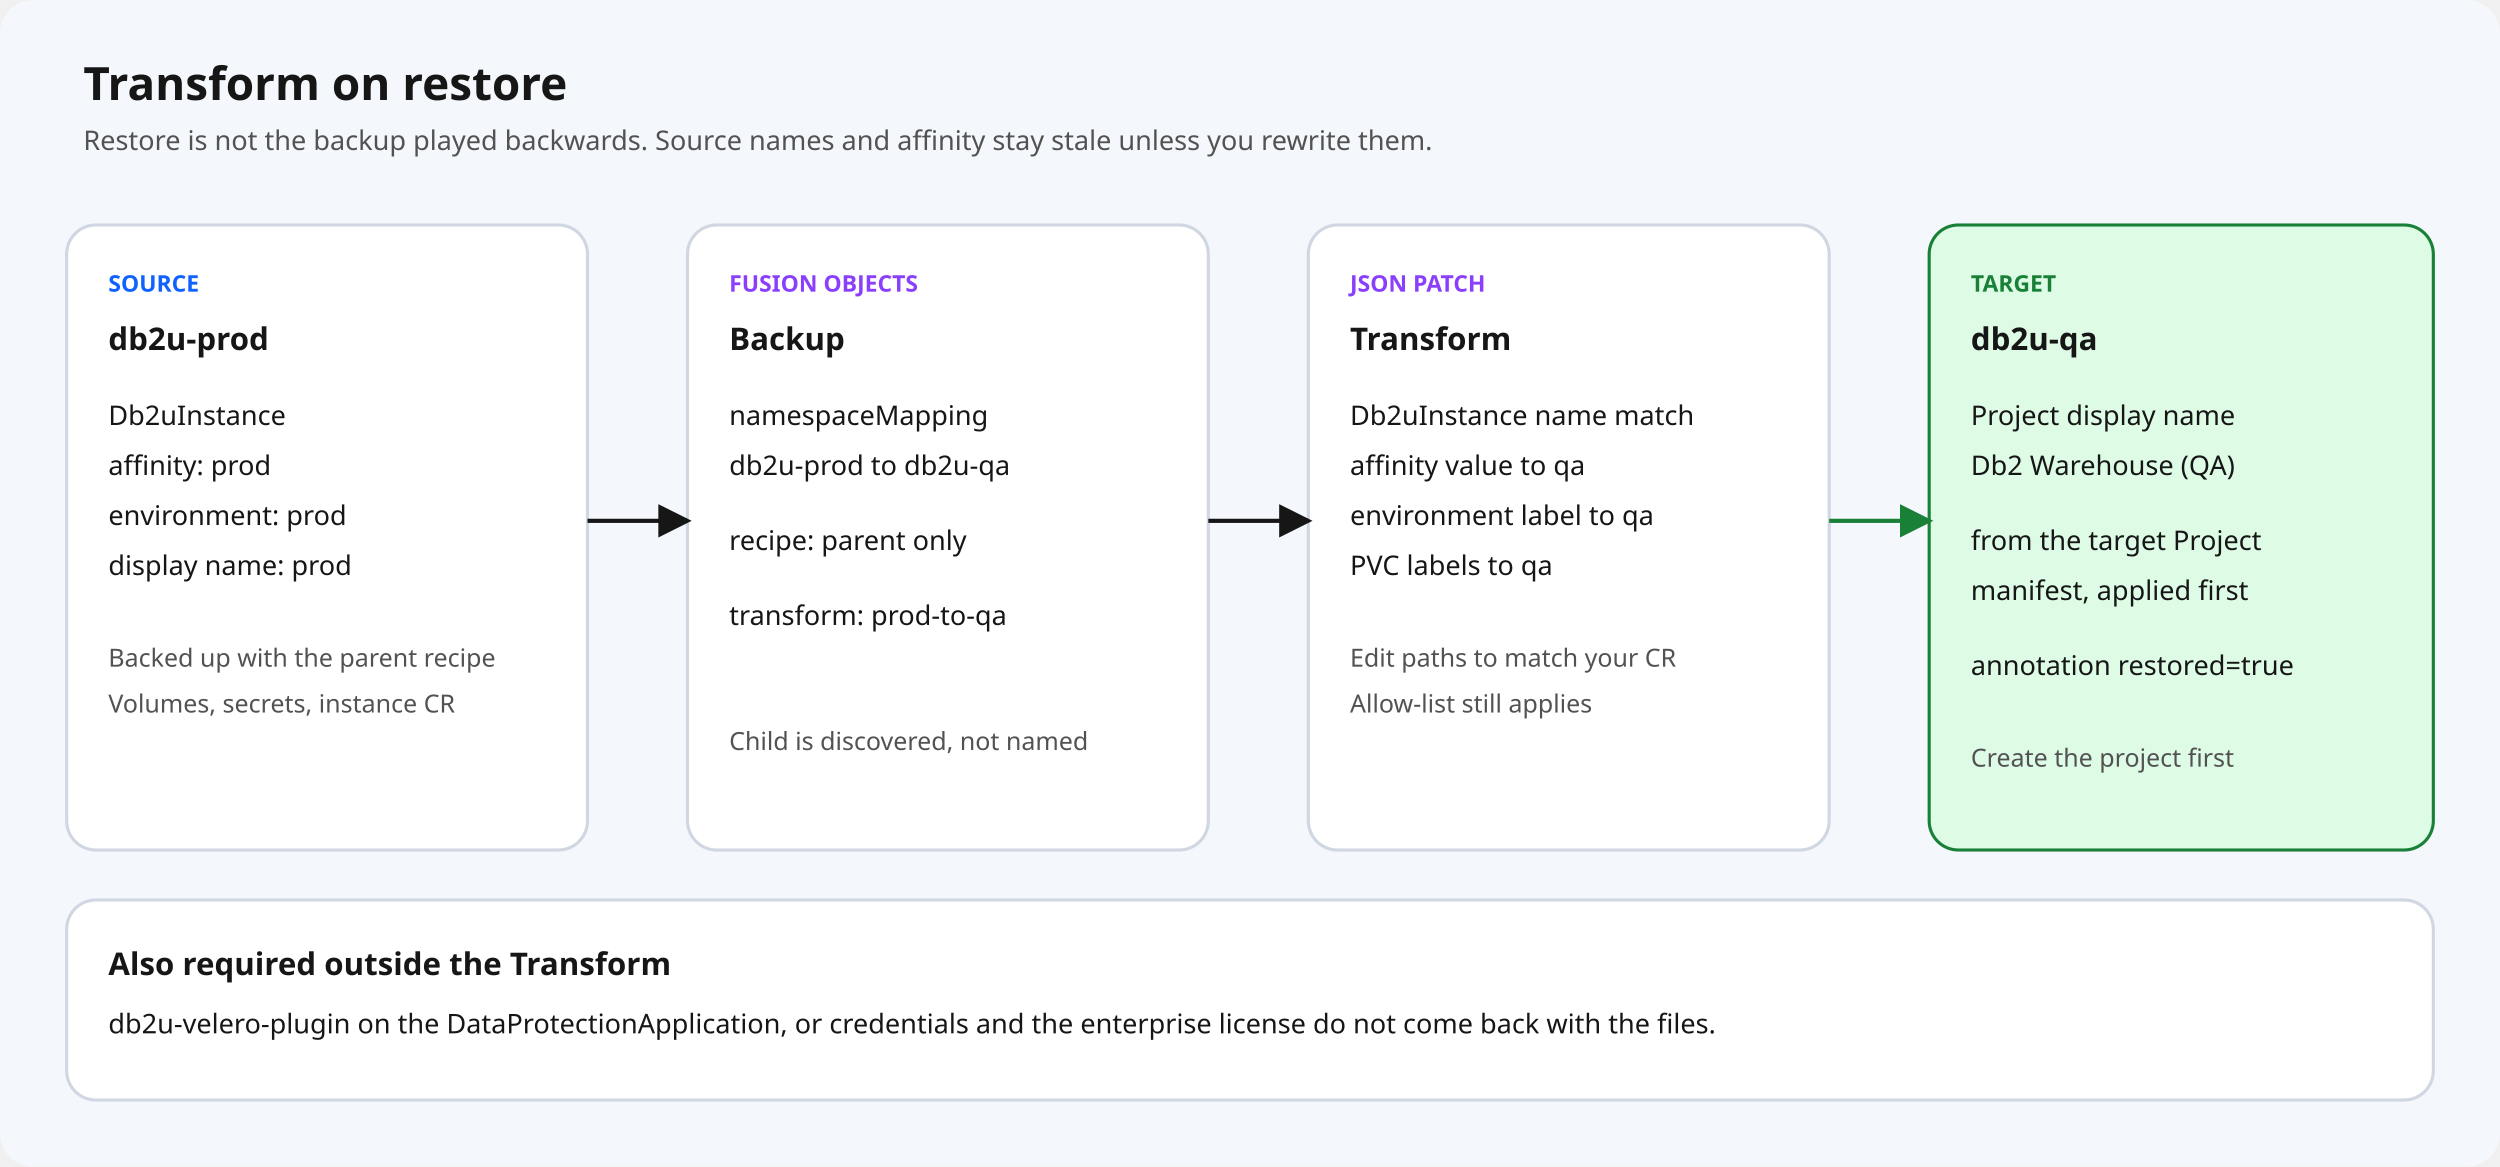
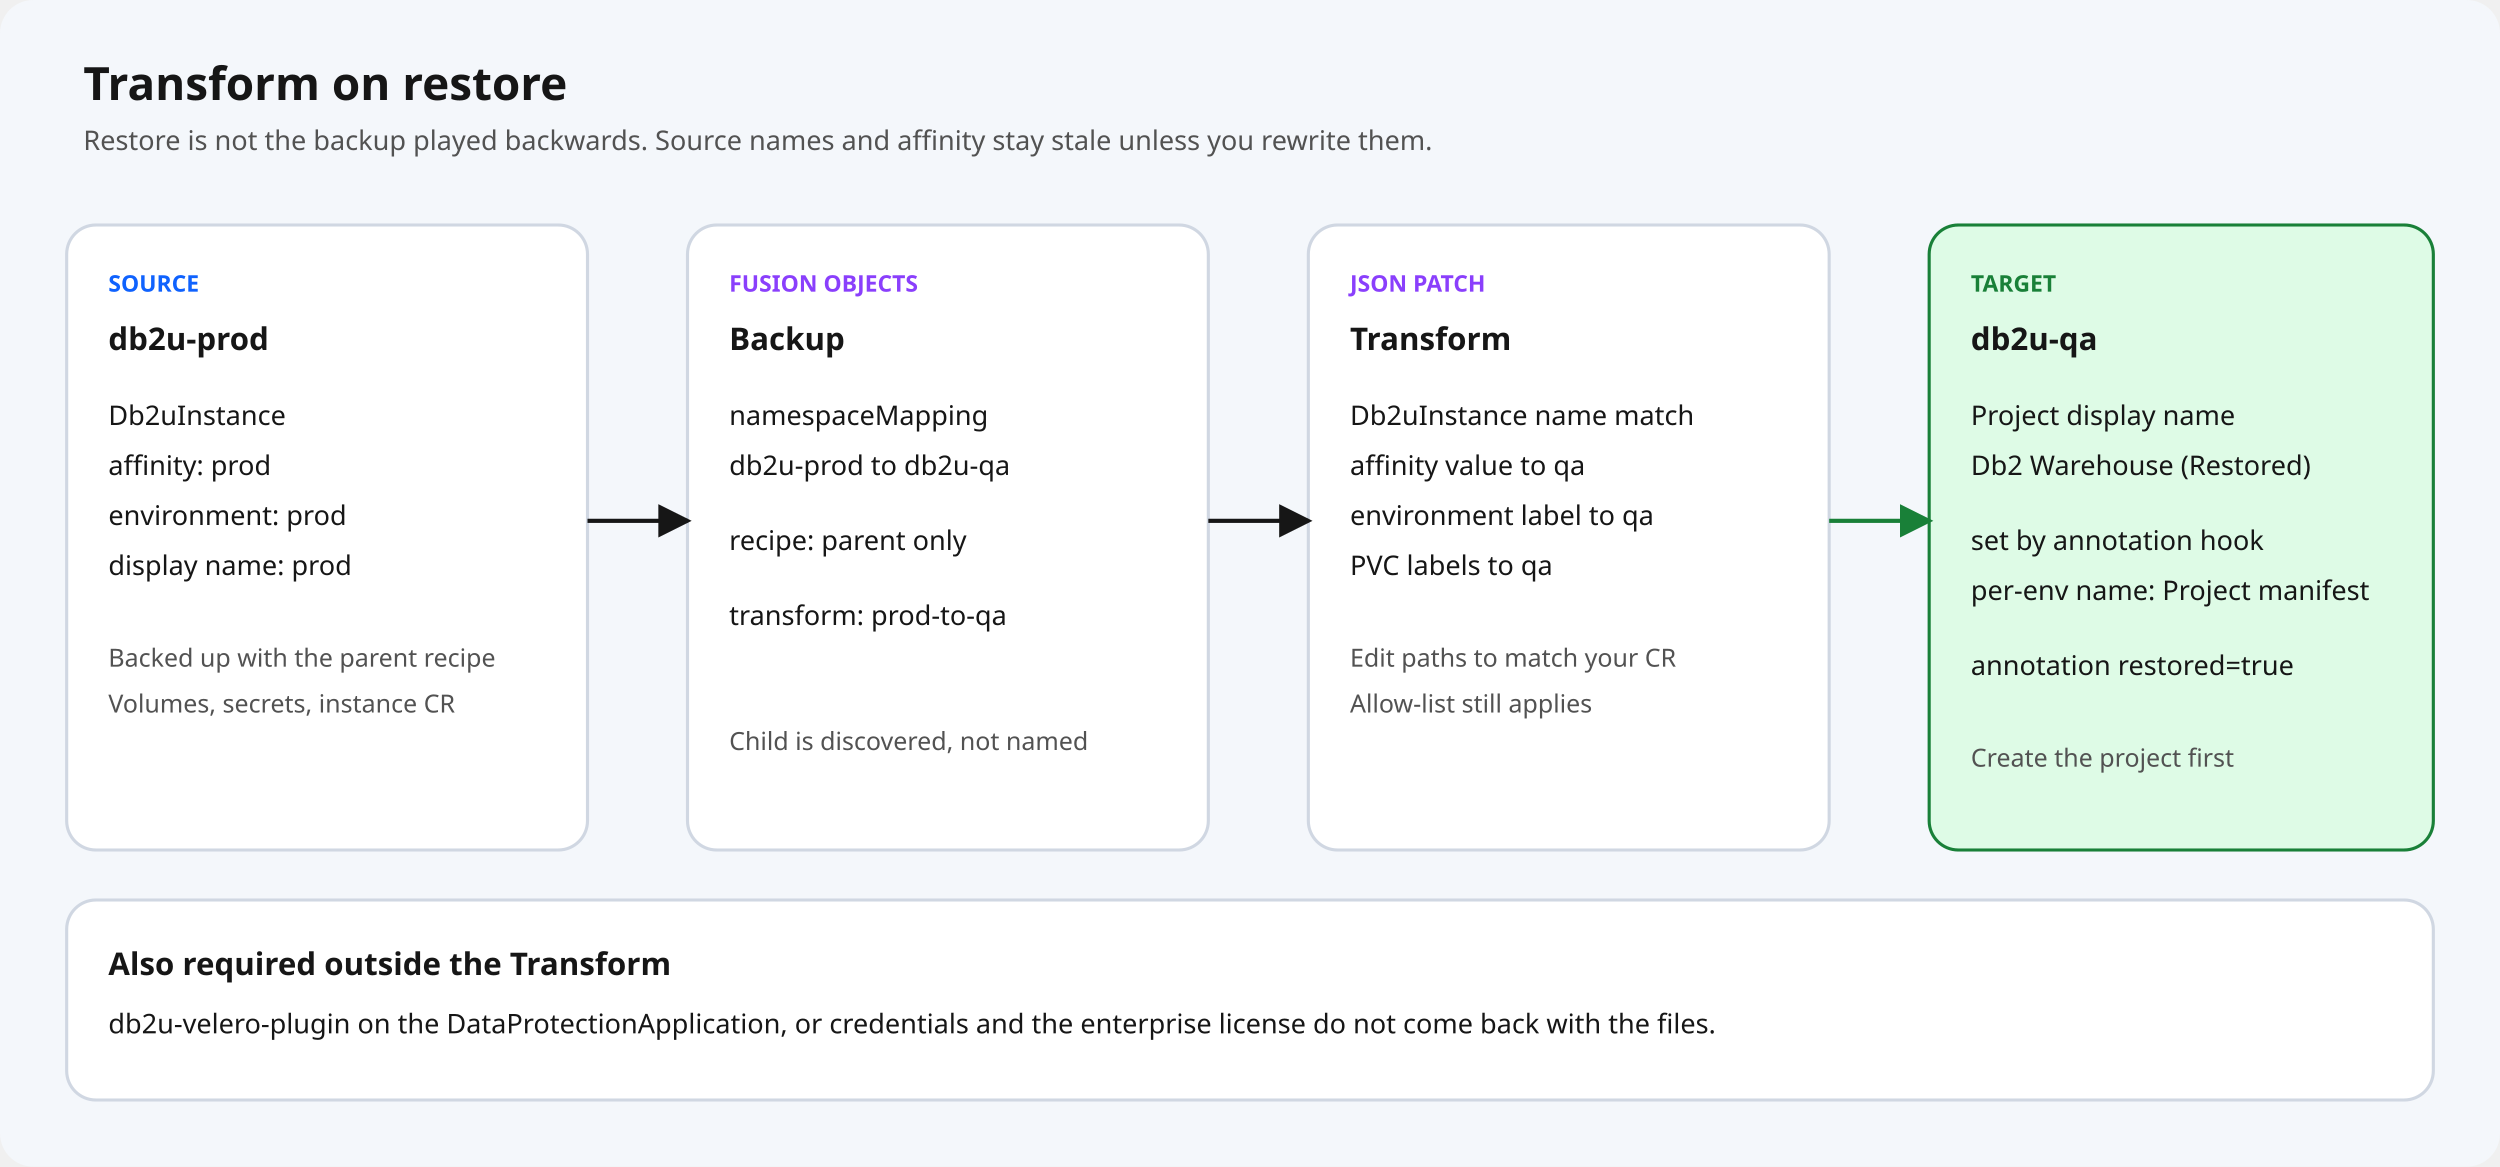
<svg xmlns="http://www.w3.org/2000/svg" viewBox="0 0 1200 560" role="img">
  <rect width="1200" height="560" rx="16" fill="#f4f7fb" />
  <text x="40" y="48" fill="#161616" font-family="system-ui, Segoe UI, sans-serif" font-size="22" font-weight="600">Transform on restore</text>
  <text x="40" y="72" fill="#525252" font-family="system-ui, Segoe UI, sans-serif" font-size="13">Restore is not the backup played backwards. Source names and affinity stay stale unless you rewrite them.</text>
  <rect x="32" y="108" width="250" height="300" rx="14" fill="#ffffff" stroke="#d0d7e2" stroke-width="1.5" />
  <text x="52" y="140" fill="#0f62fe" font-family="system-ui, Segoe UI, sans-serif" font-size="11" font-weight="600">SOURCE</text>
  <text x="52" y="168" fill="#161616" font-family="system-ui, Segoe UI, sans-serif" font-size="15" font-weight="600">db2u-prod</text>
  <text x="52" y="204" fill="#161616" font-family="system-ui, Segoe UI, sans-serif" font-size="13">Db2uInstance</text>
  <text x="52" y="228" fill="#161616" font-family="system-ui, Segoe UI, sans-serif" font-size="13">affinity: prod</text>
  <text x="52" y="252" fill="#161616" font-family="system-ui, Segoe UI, sans-serif" font-size="13">environment: prod</text>
  <text x="52" y="276" fill="#161616" font-family="system-ui, Segoe UI, sans-serif" font-size="13">display name: prod</text>
  <text x="52" y="320" fill="#525252" font-family="system-ui, Segoe UI, sans-serif" font-size="12" font-weight="500">Backed up with the parent recipe</text>
  <text x="52" y="342" fill="#525252" font-family="system-ui, Segoe UI, sans-serif" font-size="12" font-weight="500">Volumes, secrets, instance CR</text>
  <rect x="330" y="108" width="250" height="300" rx="14" fill="#ffffff" stroke="#d0d7e2" stroke-width="1.5" />
  <text x="350" y="140" fill="#8a3ffc" font-family="system-ui, Segoe UI, sans-serif" font-size="11" font-weight="600">FUSION OBJECTS</text>
  <text x="350" y="168" fill="#161616" font-family="system-ui, Segoe UI, sans-serif" font-size="15" font-weight="600">Backup</text>
  <text x="350" y="204" fill="#161616" font-family="system-ui, Segoe UI, sans-serif" font-size="13">namespaceMapping</text>
  <text x="350" y="228" fill="#161616" font-family="system-ui, Segoe UI, sans-serif" font-size="13">db2u-prod to db2u-qa</text>
  <text x="350" y="264" fill="#161616" font-family="system-ui, Segoe UI, sans-serif" font-size="13">recipe: parent only</text>
  <text x="350" y="300" fill="#161616" font-family="system-ui, Segoe UI, sans-serif" font-size="13">transform: prod-to-qa</text>
  <text x="350" y="360" fill="#525252" font-family="system-ui, Segoe UI, sans-serif" font-size="12" font-weight="500">Child is discovered, not named</text>
  <rect x="628" y="108" width="250" height="300" rx="14" fill="#ffffff" stroke="#d0d7e2" stroke-width="1.5" />
  <text x="648" y="140" fill="#8a3ffc" font-family="system-ui, Segoe UI, sans-serif" font-size="11" font-weight="600">JSON PATCH</text>
  <text x="648" y="168" fill="#161616" font-family="system-ui, Segoe UI, sans-serif" font-size="15" font-weight="600">Transform</text>
  <text x="648" y="204" fill="#161616" font-family="system-ui, Segoe UI, sans-serif" font-size="13">Db2uInstance name match</text>
  <text x="648" y="228" fill="#161616" font-family="system-ui, Segoe UI, sans-serif" font-size="13">affinity value to qa</text>
  <text x="648" y="252" fill="#161616" font-family="system-ui, Segoe UI, sans-serif" font-size="13">environment label to qa</text>
  <text x="648" y="276" fill="#161616" font-family="system-ui, Segoe UI, sans-serif" font-size="13">PVC labels to qa</text>
  <text x="648" y="320" fill="#525252" font-family="system-ui, Segoe UI, sans-serif" font-size="12" font-weight="500">Edit paths to match your CR</text>
  <text x="648" y="342" fill="#525252" font-family="system-ui, Segoe UI, sans-serif" font-size="12" font-weight="500">Allow-list still applies</text>
  <rect x="926" y="108" width="242" height="300" rx="14" fill="#defbe6" stroke="#198038" stroke-width="1.5" />
  <text x="946" y="140" fill="#198038" font-family="system-ui, Segoe UI, sans-serif" font-size="11" font-weight="600">TARGET</text>
  <text x="946" y="168" fill="#161616" font-family="system-ui, Segoe UI, sans-serif" font-size="15" font-weight="600">db2u-qa</text>
  <text x="946" y="204" fill="#161616" font-family="system-ui, Segoe UI, sans-serif" font-size="13">Project display name</text>
-   <text x="946" y="228" fill="#161616" font-family="system-ui, Segoe UI, sans-serif" font-size="13">Db2 Warehouse (QA)</text>
-   <text x="946" y="264" fill="#161616" font-family="system-ui, Segoe UI, sans-serif" font-size="13">from the target Project</text>
-   <text x="946" y="288" fill="#161616" font-family="system-ui, Segoe UI, sans-serif" font-size="13">manifest, applied first</text>
+   <text x="946" y="228" fill="#161616" font-family="system-ui, Segoe UI, sans-serif" font-size="13">Db2 Warehouse (Restored)</text>
+   <text x="946" y="264" fill="#161616" font-family="system-ui, Segoe UI, sans-serif" font-size="13">set by annotation hook</text>
+   <text x="946" y="288" fill="#161616" font-family="system-ui, Segoe UI, sans-serif" font-size="13">per-env name: Project manifest</text>
  <text x="946" y="324" fill="#161616" font-family="system-ui, Segoe UI, sans-serif" font-size="13">annotation restored=true</text>
  <text x="946" y="368" fill="#525252" font-family="system-ui, Segoe UI, sans-serif" font-size="12" font-weight="500">Create the project first</text>
  <path d="M282 250 H330" stroke="#161616" stroke-width="2" fill="none" marker-end="url(#arrowDark)" />
  <path d="M580 250 H628" stroke="#161616" stroke-width="2" fill="none" marker-end="url(#arrowDark)" />
  <path d="M878 250 H926" stroke="#198038" stroke-width="2" fill="none" marker-end="url(#arrowGreen)" />
  <rect x="32" y="432" width="1136" height="96" rx="14" fill="#ffffff" stroke="#d0d7e2" stroke-width="1.5" />
  <text x="52" y="468" fill="#161616" font-family="system-ui, Segoe UI, sans-serif" font-size="15" font-weight="600">Also required outside the Transform</text>
  <text x="52" y="496" fill="#161616" font-family="system-ui, Segoe UI, sans-serif" font-size="13">db2u-velero-plugin on the DataProtectionApplication, or credentials and the enterprise license do not come back with the files.</text>
  <defs>
    <marker id="arrowDark" markerWidth="8" markerHeight="8" refX="7" refY="4" orient="auto">
      <path d="M0 0 L8 4 L0 8 Z" fill="#161616" />
    </marker>
    <marker id="arrowGreen" markerWidth="8" markerHeight="8" refX="7" refY="4" orient="auto">
      <path d="M0 0 L8 4 L0 8 Z" fill="#198038" />
    </marker>
  </defs>
</svg>
